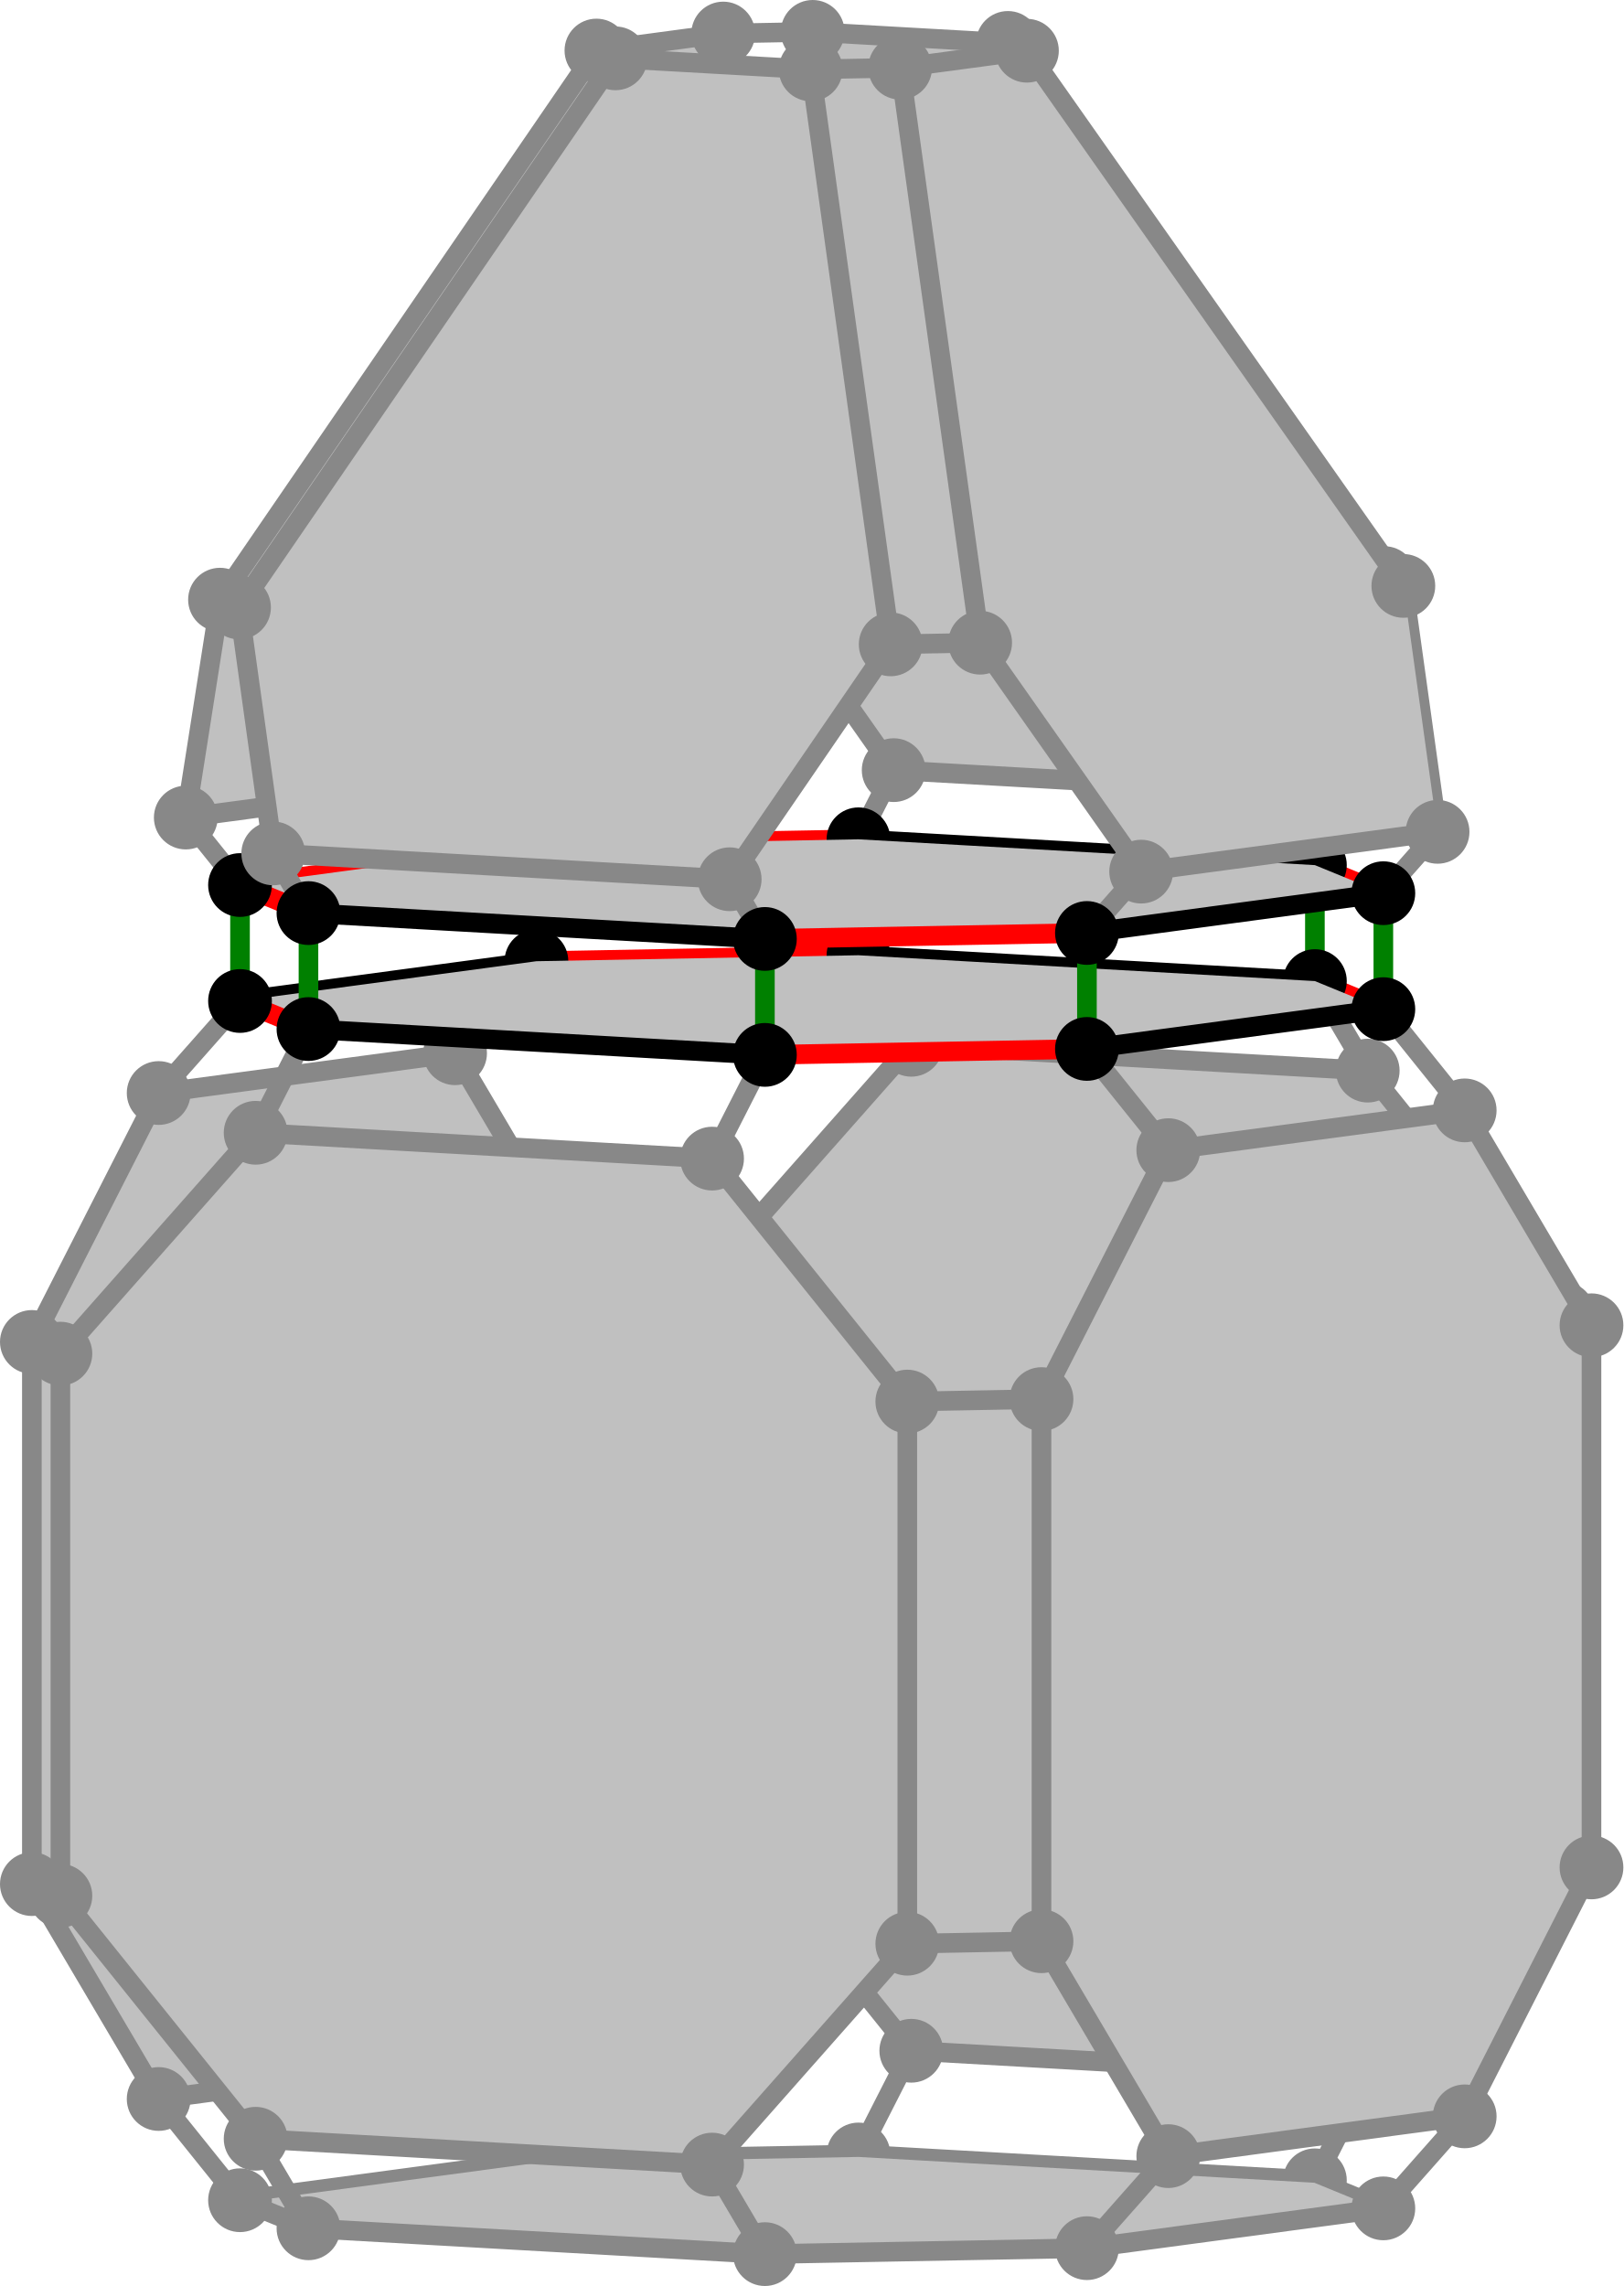
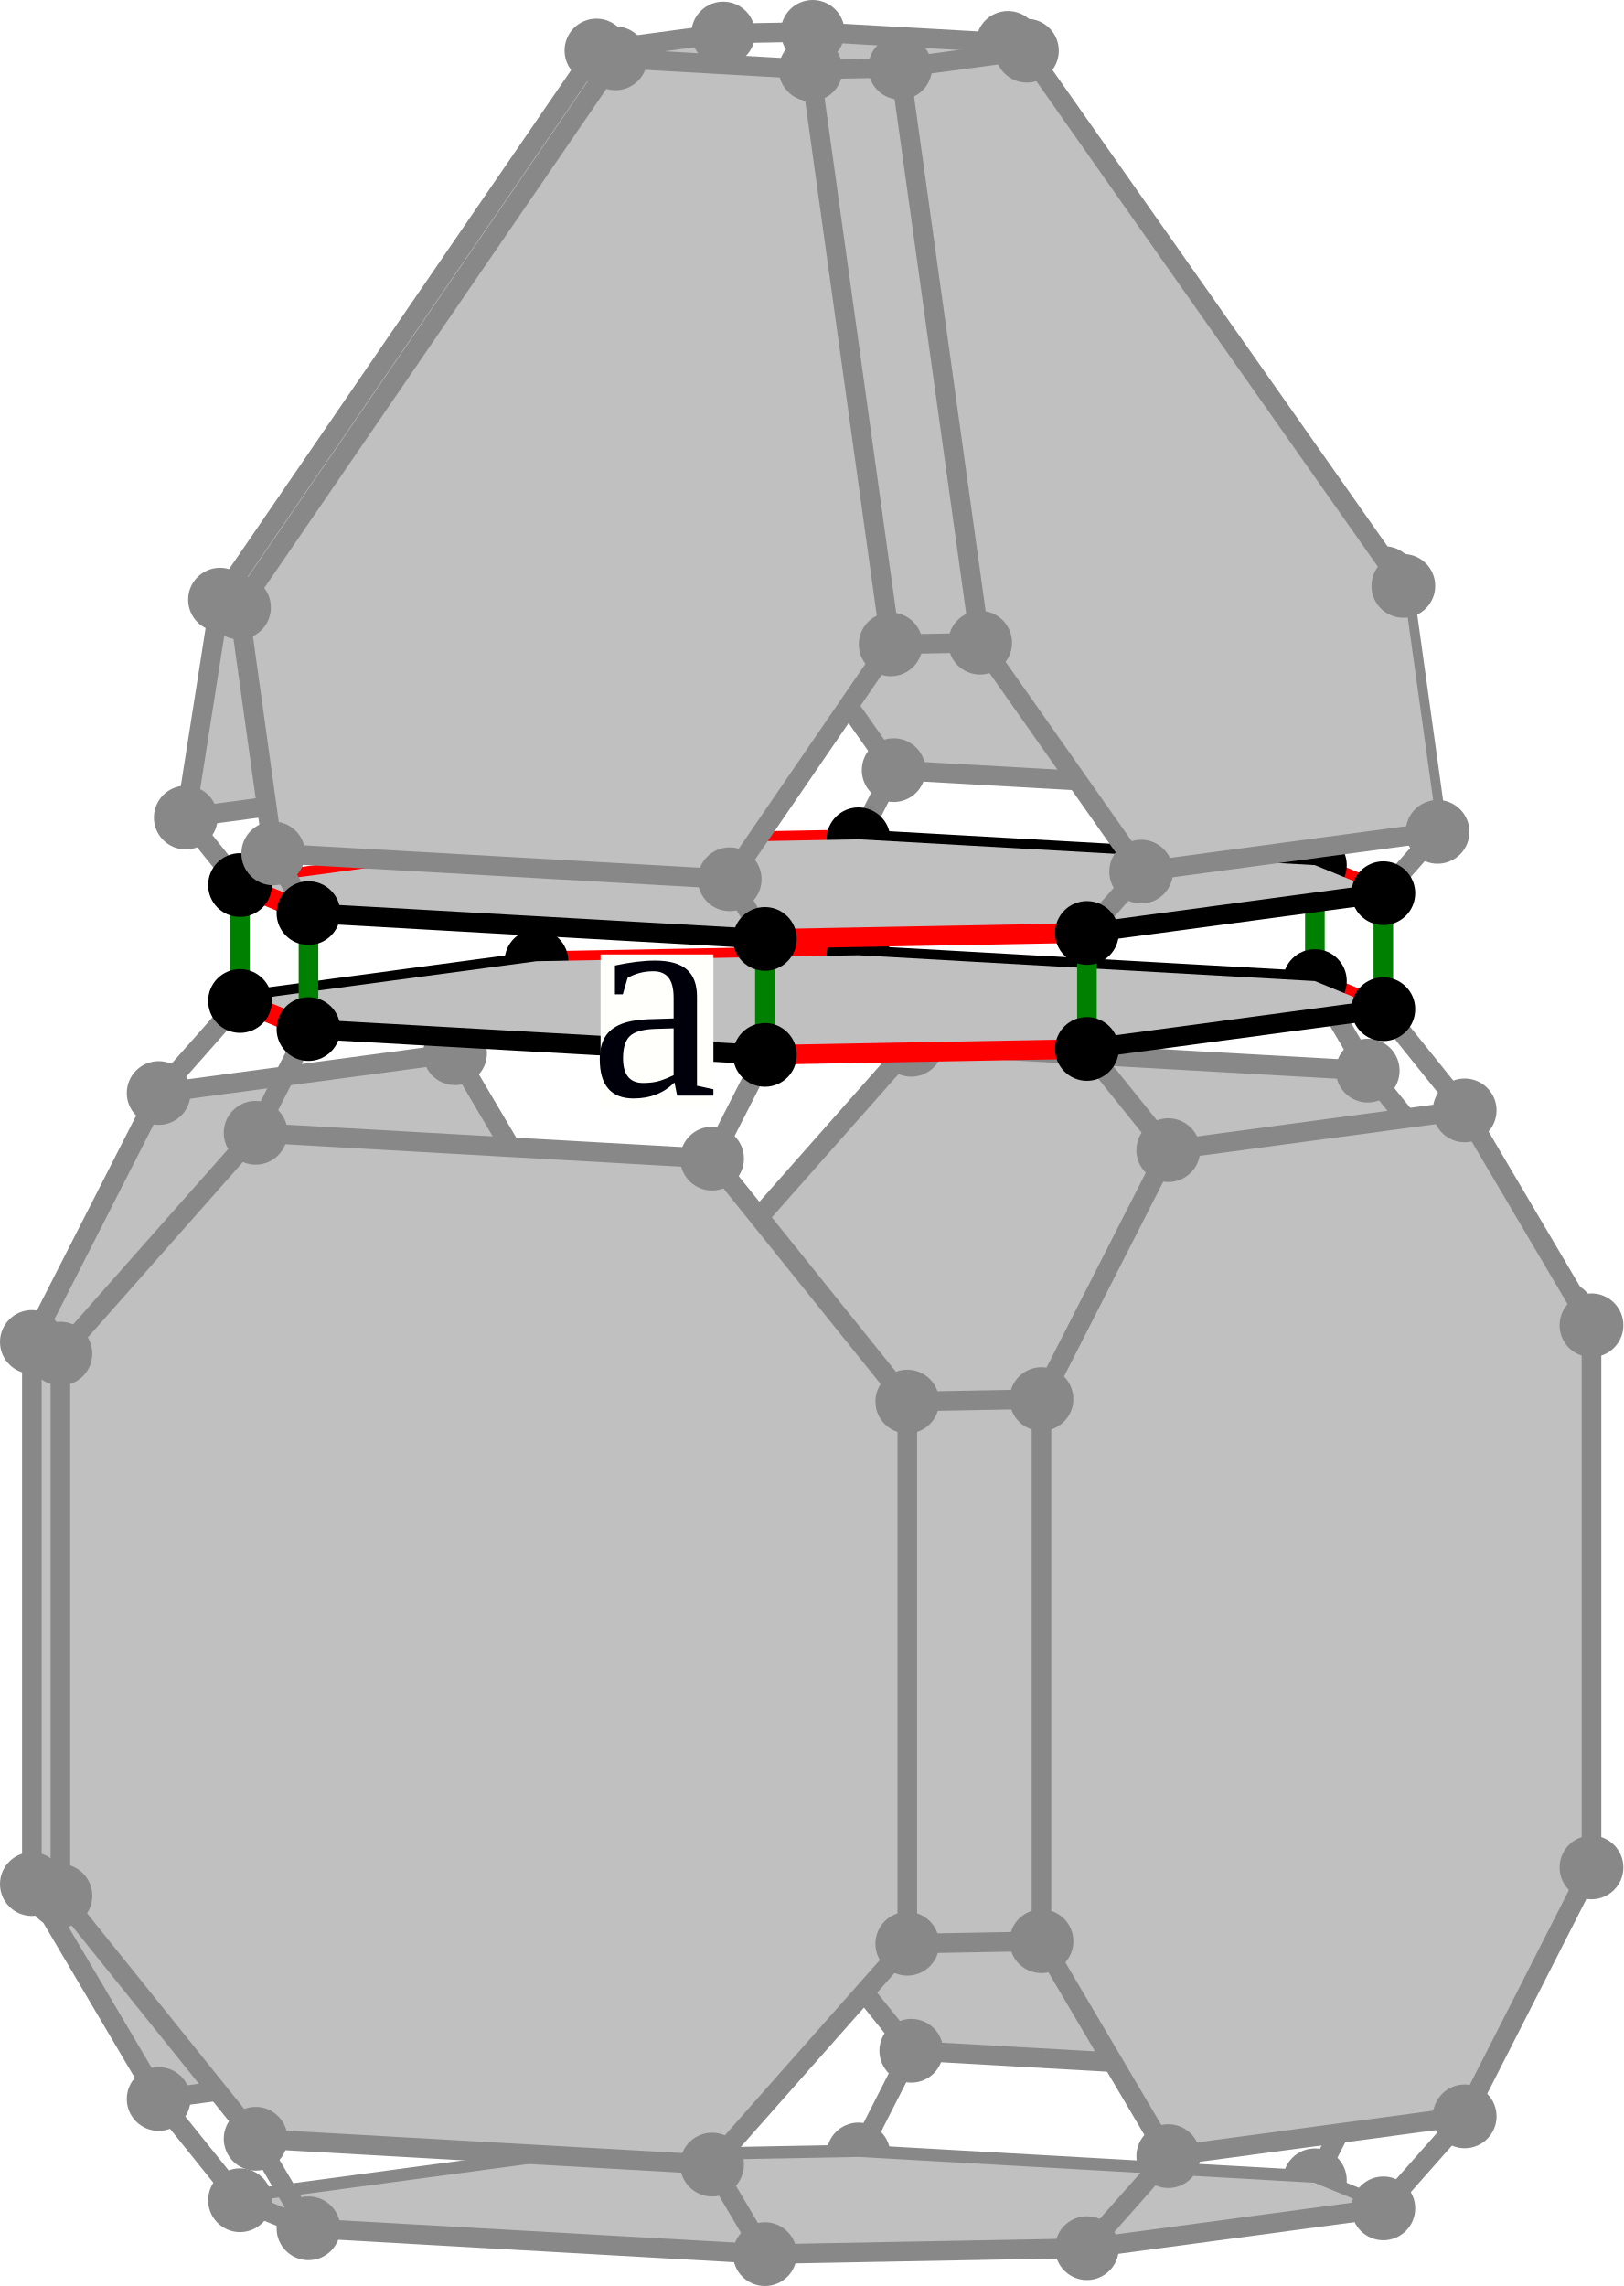
<svg xmlns="http://www.w3.org/2000/svg" width="331.037" height="466.17" version="1.1" id="svg8911">
  <defs id="defs8915" />
  <style id="style">
		.arc0 {
			fill:none;
			fill-rule:evenodd;
			stroke:black;
			stroke-width:4;
			stroke-linecap:round;
			stroke-linejoin:round;
			stroke-opacity:1;
		}
		.arc1 {
			fill:none;
			fill-rule:evenodd;
			stroke:red;
			stroke-width:4;
			stroke-linecap:round;
			stroke-linejoin:round;
			stroke-opacity:1;
		}
		.arc2 {
			fill:none;
			fill-rule:evenodd;
			stroke:blue;
			stroke-width:4;
			stroke-linecap:round;
			stroke-linejoin:round;
			stroke-opacity:1;
		}
		.arc3 {
			fill:none;
			fill-rule:evenodd;
			stroke:green;
			stroke-width:4;
			stroke-linecap:round;
			stroke-linejoin:round;
			stroke-opacity:1;
		}
		.topological-dart {
			fill:#000000;
			stroke:#000000;
			stroke-width:0;
			stroke-linecap:round;
			stroke-linejoin:round;
			stroke-dasharray:none;
			paint-order:markers fill stroke;
		}
	</style>
  <polygon points="678.813,278.647 771.888,283.915 811.702,333.461 811.702,444.018 771.888,489.057 678.813,483.789 638.999,434.243 638.999,323.686 " id="face_7_6_5_4_3_2_1_0" style="fill:#c0c0c0;stroke:none" opacity="1" transform="translate(-492.9815,-65.58991)" />
  <line class="arc1" id="link0_@1_1" x1="146.017" y1="368.653" x2="185.831" y2="418.199" style="stroke:#888888;stroke-opacity:1" />
  <line class="arc2" id="link0_@2_28" x1="146.017" y1="368.653" x2="118.655" y2="369.16" style="stroke:#888888;stroke-opacity:1" />
  <line class="arc0" id="link0_@0_7" x1="146.017" y1="368.653" x2="146.017" y2="258.096" style="stroke:#888888;stroke-opacity:1" />
  <circle id="dart0" cx="146.017" cy="368.653" r="6" stroke="#000000" fill="#000000" style="stroke:#888888;stroke-opacity:1" />
  <polygon points="585.781,280.371 525.337,288.483 499.481,339.245 499.481,449.802 525.337,493.624 585.781,485.512 611.636,434.75 611.636,324.193 " id="face_23_24_25_26_31_30_29_28" style="fill:#c0c0c0;stroke:none" opacity="1" transform="translate(-492.9815,-65.58991)" />
  <line class="arc1" id="link28_@1_29" x1="118.655" y1="369.16" x2="92.799" y2="419.922" />
  <line class="arc0" id="link28_@0_23" x1="118.655" y1="369.16" x2="118.655" y2="258.603" style="stroke:#888888;stroke-opacity:1" />
  <circle id="dart28" cx="118.655" cy="369.16" r="6" stroke="#000000" fill="#000000" style="stroke:#888888;stroke-opacity:1" />
  <line class="arc1" id="link7_@1_6" x1="146.017" y1="258.096" x2="185.831" y2="213.057" style="stroke:#888888;stroke-opacity:1" />
  <line class="arc2" id="link7_@2_23" x1="146.017" y1="258.096" x2="118.655" y2="258.603" style="stroke:#888888;stroke-opacity:1" />
  <circle id="dart7" cx="146.017" cy="258.096" r="6" stroke="#000000" fill="#000000" style="stroke:#888888;stroke-opacity:1" />
  <line class="arc1" id="link23_@1_24" x1="118.655" y1="258.603" x2="92.799" y2="214.781" style="stroke:#888888;stroke-opacity:1" />
  <circle id="dart23" cx="118.655" cy="258.603" r="6" stroke="#000000" fill="#000000" style="stroke:#888888;stroke-opacity:1" />
  <line class="arc2" id="link1_@2_33" x1="185.831" y1="418.199" x2="175.058" y2="439.35" style="stroke:#888888;stroke-opacity:1" />
  <line class="arc0" id="link1_@0_2" x1="185.831" y1="418.199" x2="278.907" y2="423.467" style="stroke:#888888;stroke-opacity:1" />
  <circle id="dart1" cx="185.831" cy="418.199" r="6" stroke="#000000" fill="#000000" style="stroke:#888888;stroke-opacity:1;fill:#888888;fill-opacity:1" />
  <line class="arc1" id="link33_@1_34" x1="175.058" y1="439.35" x2="109.389" y2="440.566" style="stroke:#888888;stroke-opacity:1" />
  <line class="arc0" id="link33_@0_38" x1="175.058" y1="439.35" x2="268.134" y2="444.618" style="stroke:#888888;stroke-opacity:1" />
  <circle id="dart33" cx="175.058" cy="439.35" r="6" stroke="#000000" fill="#000000" style="stroke:#888888;stroke-opacity:1;fill:#888888;fill-opacity:1" />
  <line class="arc2" id="link6_@2_18" x1="185.831" y1="213.057" x2="175.058" y2="194.798" style="stroke:#888888;stroke-opacity:1" />
  <line class="arc0" id="link6_@0_5" x1="185.831" y1="213.057" x2="278.907" y2="218.325" style="stroke:#888888;stroke-opacity:1" />
  <circle id="dart6" cx="185.831" cy="213.057" r="6" stroke="#000000" fill="#000000" style="stroke:#888888;stroke-opacity:1;fill:#888888;fill-opacity:1" />
  <line class="arc2" id="link29_@2_34" x1="92.799" y1="419.922" x2="109.389" y2="440.566" style="stroke:#888888;stroke-opacity:1" />
  <line class="arc0" id="link29_@0_30" x1="92.799" y1="419.922" x2="32.356" y2="428.035" style="stroke:#888888;stroke-opacity:1" />
  <circle id="dart29" cx="92.799" cy="419.922" r="6" stroke="#000000" fill="#000000" style="stroke:#888888;stroke-opacity:1" />
  <line class="arc0" id="link34_@0_35" x1="109.389" y1="440.566" x2="48.945" y2="448.679" style="stroke:#888888;stroke-opacity:1" />
  <circle id="dart34" cx="109.389" cy="440.566" r="6" stroke="#000000" fill="#000000" style="stroke:#888888;stroke-opacity:1" />
  <polygon points="775.277,183.479 698.517,74.343 658.703,72.09 642.387,175.957 675.222,222.641 768.297,227.909 " id="face_85_86_87_81_80_79" style="fill:#c0c0c0;stroke:none" opacity="1" transform="translate(-492.9815,-65.58991)" />
  <line class="arc1" id="link79_@1_80" x1="182.24" y1="157.051" x2="149.406" y2="110.367" style="stroke:#888888;stroke-opacity:1" />
  <line class="arc2" id="link79_@2_78" x1="182.24" y1="157.051" x2="175.058" y2="171.152" style="stroke:#888888;stroke-opacity:1" />
  <line class="arc0" id="link79_@0_85" x1="182.24" y1="157.051" x2="275.316" y2="162.319" style="stroke:#888888;stroke-opacity:1" />
  <circle id="dart79" cx="182.24" cy="157.051" r="6" stroke="#000000" fill="#000000" style="stroke:#888888;stroke-opacity:1;fill:#888888;fill-opacity:1" />
  <line class="arc1" id="link18_@1_19" x1="175.058" y1="194.798" x2="109.389" y2="196.015" style="stroke:#ff0000;stroke-opacity:1" />
  <line class="arc3" id="link18_@3_78" x1="175.058" y1="194.798" x2="175.058" y2="171.152" style="stroke:#888888;stroke-opacity:1" />
  <line class="arc0" id="link18_@0_13" x1="175.058" y1="194.798" x2="268.134" y2="200.066" />
  <circle id="dart18" cx="175.058" cy="194.798" r="6" stroke="#000000" fill="#000000" />
  <line class="arc2" id="link24_@2_19" x1="92.799" y1="214.781" x2="109.389" y2="196.015" style="stroke:#888888;stroke-opacity:1" />
  <line class="arc0" id="link24_@0_25" x1="92.799" y1="214.781" x2="32.356" y2="222.893" style="stroke:#888888;stroke-opacity:1" />
  <circle id="dart24" cx="92.799" cy="214.781" r="6" stroke="#000000" fill="#000000" style="stroke:#888888;stroke-opacity:1;fill:#888888;fill-opacity:1" />
  <line class="arc1" id="link78_@1_72" x1="175.058" y1="171.152" x2="109.389" y2="172.369" style="stroke:#ff0000;stroke-opacity:1" />
  <line class="arc0" id="link78_@0_84" x1="175.058" y1="171.152" x2="268.134" y2="176.42" style="stroke:#000000;stroke-opacity:1" />
  <circle id="dart78" cx="175.058" cy="171.152" r="6" stroke="#000000" fill="#000000" style="stroke:#000000;stroke-opacity:1;fill:#000000;fill-opacity:1" />
  <line class="arc2" id="link80_@2_74" x1="149.406" y1="110.367" x2="131.164" y2="110.705" style="stroke:#888888;stroke-opacity:1" />
  <line class="arc0" id="link80_@0_81" x1="149.406" y1="110.367" x2="165.721" y2="6.5" style="stroke:#888888;stroke-opacity:1" />
  <circle id="dart80" cx="149.406" cy="110.367" r="6" stroke="#000000" fill="#000000" style="stroke:#888888;stroke-opacity:1" />
  <polygon points="614.606,75.898 537.846,187.877 530.867,232.308 591.311,224.196 624.145,176.295 640.461,72.428 " id="face_75_69_68_67_73_74" style="fill:#c0c0c0;stroke:#888888;stroke-opacity:1" opacity="1" transform="translate(-492.9815,-65.58991)" />
  <line class="arc1" id="link74_@1_73" x1="131.164" y1="110.705" x2="98.329" y2="158.606" style="stroke:#888888;stroke-opacity:1" />
  <line class="arc0" id="link74_@0_75" x1="131.164" y1="110.705" x2="147.48" y2="6.838" style="stroke:#888888;stroke-opacity:1" />
  <circle id="dart74" cx="131.164" cy="110.705" r="6" stroke="#000000" fill="#000000" style="stroke:#888888;stroke-opacity:1" />
  <line class="arc2" id="link73_@2_72" x1="98.329" y1="158.606" x2="109.389" y2="172.369" style="stroke:#888888;stroke-opacity:1" />
  <line class="arc0" id="link73_@0_67" x1="98.329" y1="158.606" x2="37.885" y2="166.718" style="stroke:#888888;stroke-opacity:1" />
  <circle id="dart73" cx="98.329" cy="158.606" r="6" stroke="#000000" fill="#000000" style="stroke:#888888;stroke-opacity:1" />
  <line class="arc3" id="link19_@3_72" x1="109.389" y1="196.015" x2="109.389" y2="172.369" style="stroke:#888888;stroke-opacity:1" />
  <line class="arc0" id="link19_@0_20" x1="109.389" y1="196.015" x2="48.945" y2="204.127" />
  <circle id="dart19" cx="109.389" cy="196.015" r="6" stroke="#000000" fill="#000000" />
  <line class="arc0" id="link72_@0_66" x1="109.389" y1="172.369" x2="48.945" y2="180.481" style="stroke:#ff0000;stroke-opacity:1" />
  <circle id="dart72" cx="109.389" cy="172.369" r="6" stroke="#000000" fill="#000000" style="stroke:#888888;stroke-opacity:1" />
  <line class="arc1" id="link2_@1_3" x1="278.907" y1="423.467" x2="318.721" y2="378.428" />
  <line class="arc2" id="link2_@2_38" x1="278.907" y1="423.467" x2="268.134" y2="444.618" style="stroke:#888888;stroke-opacity:1" />
  <circle id="dart2" cx="278.907" cy="423.467" r="6" stroke="#000000" fill="#000000" style="stroke:#888888;stroke-opacity:1" />
  <line class="arc1" id="link38_@1_39" x1="268.134" y1="444.618" x2="282.092" y2="450.341" style="stroke:#888888;stroke-opacity:1" />
  <circle id="dart38" cx="268.134" cy="444.618" r="6" stroke="#000000" fill="#000000" style="stroke:#888888;stroke-opacity:1;fill:#888888;fill-opacity:1" />
  <polygon points="775.074,515.931 714.63,524.043 648.96,525.26 555.885,519.992 541.926,514.268 602.37,506.156 668.04,504.94 761.115,510.208 " id="face_38_39_40_41_36_35_34_33" style="fill:#c0c0c0;stroke:#888888;stroke-opacity:1" opacity="1" transform="translate(-492.9815,-65.58991)" />
  <line class="arc1" id="link5_@1_4" x1="278.907" y1="218.325" x2="318.721" y2="267.871" style="stroke:#888888;stroke-opacity:1" />
  <line class="arc2" id="link5_@2_13" x1="278.907" y1="218.325" x2="268.134" y2="200.066" style="stroke:#888888;stroke-opacity:1" />
  <circle id="dart5" cx="278.907" cy="218.325" r="6" stroke="#000000" fill="#000000" style="stroke:#888888;stroke-opacity:1;fill:#888888;fill-opacity:1" />
  <line class="arc1" id="link85_@1_86" x1="275.316" y1="162.319" x2="282.295" y2="117.889" style="stroke:#888888;stroke-opacity:1" />
  <line class="arc2" id="link85_@2_84" x1="275.316" y1="162.319" x2="268.134" y2="176.42" style="stroke:#888888;stroke-opacity:1" />
  <circle id="dart85" cx="275.316" cy="162.319" r="6" stroke="#000000" fill="#000000" style="stroke:#888888;stroke-opacity:1" />
  <line class="arc2" id="link3_@2_43" x1="318.721" y1="378.428" x2="324.537" y2="380.813" style="stroke:#888888;stroke-opacity:1" />
  <line class="arc0" id="link3_@0_4" x1="318.721" y1="378.428" x2="318.721" y2="267.871" style="stroke:#888888;stroke-opacity:1" />
  <circle id="dart3" cx="318.721" cy="378.428" r="6" stroke="#000000" fill="#000000" style="stroke:#888888;stroke-opacity:1" />
  <line class="arc1" id="link13_@1_14" x1="268.134" y1="200.066" x2="282.092" y2="205.79" />
  <line class="arc3" id="link13_@3_84" x1="268.134" y1="200.066" x2="268.134" y2="176.42" style="stroke:#008000;stroke-opacity:1" />
  <circle id="dart13" cx="268.134" cy="200.066" r="6" stroke="#000000" fill="#000000" />
  <line class="arc1" id="link84_@1_90" x1="268.134" y1="176.42" x2="282.092" y2="182.144" style="stroke:#ff0000;stroke-opacity:1" />
  <polygon points="775.074,271.38 714.63,279.492 648.96,280.708 555.885,275.44 541.926,269.717 602.37,261.605 668.04,260.388 761.115,265.656 " id="face_13_14_15_16_21_20_19_18" style="fill:#c0c0c0;stroke:none" opacity="1" transform="translate(-492.9815,-65.58991)" />
  <circle id="dart84" cx="268.134" cy="176.42" r="6" stroke="#000000" fill="#000000" style="stroke:#000000;stroke-opacity:1;fill:#000000;fill-opacity:1" />
  <line class="arc2" id="link4_@2_8" x1="318.721" y1="267.871" x2="324.537" y2="270.256" style="stroke:#888888;stroke-opacity:1" />
  <circle id="dart4" cx="318.721" cy="267.871" r="6" stroke="#000000" fill="#000000" style="stroke:#888888;stroke-opacity:1" />
  <line class="arc1" id="link30_@1_31" x1="32.356" y1="428.035" x2="6.5" y2="384.212" style="stroke:#888888;stroke-opacity:1" />
  <line class="arc2" id="link30_@2_35" x1="32.356" y1="428.035" x2="48.945" y2="448.679" style="stroke:#888888;stroke-opacity:1" />
  <circle id="dart30" cx="32.356" cy="428.035" r="6" stroke="#000000" fill="#000000" style="stroke:#888888;stroke-opacity:1;fill:#888888;fill-opacity:1" />
  <polygon points="791.663,292.023 731.219,300.135 705.363,350.898 705.363,461.455 731.219,505.277 791.663,497.165 817.518,446.403 817.518,335.846 " id="face_8_9_10_11_46_45_44_43" style="fill:#c0c0c0;stroke:none" opacity="1" transform="translate(-492.9815,-65.58991)" />
  <line class="arc1" id="link43_@1_44" x1="324.537" y1="380.813" x2="298.681" y2="431.575" style="stroke:#888888;stroke-opacity:1" />
  <line class="arc0" id="link43_@0_8" x1="324.537" y1="380.813" x2="324.537" y2="270.256" style="stroke:#888888;stroke-opacity:1" />
  <circle id="dart43" cx="324.537" cy="380.813" r="6" stroke="#000000" fill="#000000" style="stroke:#888888;stroke-opacity:1;fill:#888888;fill-opacity:1" />
  <line class="arc1" id="link35_@1_36" x1="48.945" y1="448.679" x2="62.903" y2="454.402" style="stroke:#888888;stroke-opacity:1" />
  <circle id="dart35" cx="48.945" cy="448.679" r="6" stroke="#000000" fill="#000000" style="stroke:#888888;stroke-opacity:1;fill:#888888;fill-opacity:1" />
  <line class="arc1" id="link81_@1_87" x1="165.721" y1="6.5" x2="205.535" y2="8.753" style="stroke:#888888;stroke-opacity:1" />
  <line class="arc2" id="link81_@2_75" x1="165.721" y1="6.5" x2="147.48" y2="6.838" style="stroke:#888888;stroke-opacity:1" />
  <circle id="dart81" cx="165.721" cy="6.5" r="6" stroke="#000000" fill="#000000" style="stroke:#888888;stroke-opacity:1;fill:#888888;fill-opacity:1" />
  <line class="arc2" id="link86_@2_92" x1="282.295" y1="117.889" x2="286.172" y2="119.479" style="stroke:#888888;stroke-opacity:1" />
  <circle id="dart87" cx="205.535" cy="8.753" r="6" stroke="#000000" fill="#000000" style="stroke:#888888;stroke-opacity:1;fill:#888888;fill-opacity:1" />
  <line class="arc0" id="link86_@0_87" x1="282.295" y1="117.889" x2="205.535" y2="8.753" style="stroke:#888888;stroke-opacity:1" />
  <circle id="dart86" cx="282.295" cy="117.889" r="6" stroke="#000000" fill="#000000" style="stroke:#888888;stroke-opacity:1;fill:#888888;fill-opacity:1" />
  <line class="arc1" id="link8_@1_9" x1="324.537" y1="270.256" x2="298.681" y2="226.434" style="stroke:#888888;stroke-opacity:1" />
  <circle id="dart8" cx="324.537" cy="270.256" r="6" stroke="#000000" fill="#000000" style="stroke:#888888;stroke-opacity:1;fill:#888888;fill-opacity:1" />
  <line class="arc1" id="link75_@1_69" x1="147.48" y1="6.838" x2="121.624" y2="10.308" style="stroke:#888888;stroke-opacity:1" />
  <circle id="dart75" cx="147.48" cy="6.838" r="6" stroke="#000000" fill="#000000" style="stroke:#888888;stroke-opacity:1;fill:#888888;fill-opacity:1" />
  <line class="arc1" id="link25_@1_26" x1="32.356" y1="222.893" x2="6.5" y2="273.655" style="stroke:#888888;stroke-opacity:1" />
  <line class="arc2" id="link25_@2_20" x1="32.356" y1="222.893" x2="48.945" y2="204.127" style="stroke:#888888;stroke-opacity:1" />
  <circle id="dart25" cx="32.356" cy="222.893" r="6" stroke="#000000" fill="#000000" style="stroke:#888888;stroke-opacity:1;fill:#888888;fill-opacity:1" />
  <line class="arc1" id="link67_@1_68" x1="37.885" y1="166.718" x2="44.865" y2="122.287" style="stroke:#888888;stroke-opacity:1" />
  <line class="arc2" id="link67_@2_66" x1="37.885" y1="166.718" x2="48.945" y2="180.481" style="stroke:#888888;stroke-opacity:1" />
  <circle id="dart67" cx="37.885" cy="166.718" r="6" stroke="#000000" fill="#000000" style="stroke:#888888;stroke-opacity:1;fill:#888888;fill-opacity:1" />
  <line class="arc2" id="link39_@2_44" x1="282.092" y1="450.341" x2="298.681" y2="431.575" style="stroke:#888888;stroke-opacity:1" />
  <line class="arc0" id="link39_@0_40" x1="282.092" y1="450.341" x2="221.648" y2="458.453" style="stroke:#888888;stroke-opacity:1" />
  <circle id="dart39" cx="282.092" cy="450.341" r="6" stroke="#000000" fill="#000000" style="stroke:#888888;stroke-opacity:1;fill:#888888;fill-opacity:1" />
  <line class="arc1" id="link20_@1_21" x1="48.945" y1="204.127" x2="62.903" y2="209.85" />
  <line class="arc3" id="link20_@3_66" x1="48.945" y1="204.127" x2="48.945" y2="180.481" style="stroke:#008000;stroke-opacity:1" />
  <circle id="dart20" cx="48.945" cy="204.127" r="6" stroke="#000000" fill="#000000" />
  <polygon points="775.074,247.733 714.63,255.846 648.96,257.062 555.885,251.794 541.926,246.071 602.37,237.958 668.04,236.742 761.115,242.01 " id="face_84_90_48_54_60_66_72_78" style="fill:#c0c0c0;stroke:none" opacity="1" transform="translate(-492.9815,-65.58991)" />
  <line class="arc1" id="link92_@1_91" x1="286.172" y1="119.479" x2="293.152" y2="169.633" style="stroke:#888888;stroke-opacity:1" />
  <polygon points="676.539,79.403 692.854,196.651 725.689,243.335 786.133,235.223 779.154,185.069 702.394,75.933 " id="face_93_51_50_49_91_92" style="fill:#c0c0c0;stroke:none" opacity="1" transform="translate(-492.9815,-65.58991)" />
  <line class="arc0" id="link92_@0_93" x1="286.172" y1="119.479" x2="209.413" y2="10.343" style="stroke:#888888;stroke-opacity:1" />
  <circle id="dart92" cx="286.172" cy="119.479" r="6" stroke="#000000" fill="#000000" style="stroke:#888888;stroke-opacity:1;fill:#888888;fill-opacity:1" />
  <line class="arc1" id="link66_@1_60" x1="48.945" y1="180.481" x2="62.903" y2="186.204" style="stroke:#ff0000;stroke-opacity:1" />
  <circle id="dart66" cx="48.945" cy="180.481" r="6" stroke="#000000" fill="#000000" style="stroke:#000000;stroke-opacity:1;fill:#000000;fill-opacity:1" />
  <line class="arc2" id="link87_@2_93" x1="205.535" y1="8.753" x2="209.413" y2="10.343" style="stroke:#888888;stroke-opacity:1" />
  <line class="arc0" id="link44_@0_45" x1="298.681" y1="431.575" x2="238.237" y2="439.687" style="stroke:#888888;stroke-opacity:1" />
  <circle id="dart44" cx="298.681" cy="431.575" r="6" stroke="#000000" fill="#000000" style="stroke:#888888;stroke-opacity:1;fill:#888888;fill-opacity:1" />
  <line class="arc2" id="link31_@2_32" x1="6.5" y1="384.212" x2="12.316" y2="386.597" style="stroke:#888888;stroke-opacity:1" />
  <line class="arc0" id="link31_@0_26" x1="6.5" y1="384.212" x2="6.5" y2="273.655" style="stroke:#888888;stroke-opacity:1" />
  <circle id="dart31" cx="6.5" cy="384.212" r="6" stroke="#000000" fill="#000000" style="stroke:#888888;stroke-opacity:1;fill:#888888;fill-opacity:1" />
  <line class="arc2" id="link14_@2_9" x1="282.092" y1="205.79" x2="298.681" y2="226.434" style="stroke:#888888;stroke-opacity:1" />
  <line class="arc3" id="link14_@3_90" x1="282.092" y1="205.79" x2="282.092" y2="182.144" style="stroke:#008000;stroke-opacity:1" />
  <line class="arc0" id="link14_@0_15" x1="282.092" y1="205.79" x2="221.648" y2="213.902" />
  <circle id="dart14" cx="282.092" cy="205.79" r="6" stroke="#000000" fill="#000000" />
  <line class="arc2" id="link90_@2_91" x1="282.092" y1="182.144" x2="293.152" y2="169.633" style="stroke:#888888;stroke-opacity:1" />
  <line class="arc0" id="link90_@0_48" x1="282.092" y1="182.144" x2="221.648" y2="190.256" style="stroke:#000000;stroke-opacity:1" />
  <circle id="dart90" cx="282.092" cy="182.144" r="6" stroke="#000000" fill="#000000" style="stroke:#000000;stroke-opacity:1;fill:#000000;fill-opacity:1" />
  <line class="arc2" id="link26_@2_27" x1="6.5" y1="273.655" x2="12.316" y2="276.04" style="stroke:#888888;stroke-opacity:1" />
  <circle id="dart26" cx="6.5" cy="273.655" r="6" stroke="#000000" fill="#000000" style="stroke:#888888;stroke-opacity:1;fill:#888888;fill-opacity:1" />
  <line class="arc2" id="link69_@2_63" x1="121.624" y1="10.308" x2="125.502" y2="11.898" style="stroke:#888888;stroke-opacity:1" />
  <line class="arc0" id="link69_@0_68" x1="121.624" y1="10.308" x2="44.865" y2="122.287" style="stroke:#888888;stroke-opacity:1" />
  <circle id="dart69" cx="121.624" cy="10.308" r="6" stroke="#000000" fill="#000000" style="stroke:#888888;stroke-opacity:1;fill:#888888;fill-opacity:1" />
  <line class="arc1" id="link93_@1_51" x1="209.413" y1="10.343" x2="183.557" y2="13.813" style="stroke:#888888;stroke-opacity:1" />
  <circle id="dart93" cx="209.413" cy="10.343" r="6" stroke="#000000" fill="#000000" style="stroke:#888888;stroke-opacity:1;fill:#888888;fill-opacity:1" />
  <line class="arc0" id="link9_@0_10" x1="298.681" y1="226.434" x2="238.237" y2="234.546" style="stroke:#888888;stroke-opacity:1" />
  <circle id="dart9" cx="298.681" cy="226.434" r="6" stroke="#000000" fill="#000000" style="stroke:#888888;stroke-opacity:1;fill:#888888;fill-opacity:1" />
  <line class="arc0" id="link91_@0_49" x1="293.152" y1="169.633" x2="232.708" y2="177.745" style="stroke:#888888;stroke-opacity:1" />
  <circle id="dart91" cx="293.152" cy="169.633" r="6" stroke="#000000" fill="#000000" style="stroke:#888888;stroke-opacity:1;fill:#888888;fill-opacity:1" />
  <line class="arc2" id="link68_@2_62" x1="44.865" y1="122.287" x2="48.742" y2="123.877" style="stroke:#888888;stroke-opacity:1" />
  <circle id="dart68" cx="44.865" cy="122.287" r="6" stroke="#000000" fill="#000000" style="stroke:#888888;stroke-opacity:1;fill:#888888;fill-opacity:1" />
  <polygon points="545.112,296.591 638.187,301.859 678.001,351.405 678.001,461.962 638.187,507.001 545.112,501.733 505.298,452.187 505.298,341.63 " id="face_27_22_17_12_47_42_37_32" style="fill:#c0c0c0;stroke:none" opacity="1" transform="translate(-492.9815,-65.58991)" />
  <line class="arc1" id="link32_@1_37" x1="12.316" y1="386.597" x2="52.13" y2="436.143" style="stroke:#888888;stroke-opacity:1" />
  <line class="arc0" id="link32_@0_27" x1="12.316" y1="386.597" x2="12.316" y2="276.04" style="stroke:#888888;stroke-opacity:1" />
  <circle id="dart32" cx="12.316" cy="386.597" r="6" stroke="#000000" fill="#000000" style="stroke:#888888;stroke-opacity:1;fill:#888888;fill-opacity:1" />
  <line class="arc2" id="link36_@2_37" x1="62.903" y1="454.402" x2="52.13" y2="436.143" style="stroke:#888888;stroke-opacity:1" />
  <line class="arc0" id="link36_@0_41" x1="62.903" y1="454.402" x2="155.979" y2="459.67" style="stroke:#888888;stroke-opacity:1" />
  <circle id="dart36" cx="62.903" cy="454.402" r="6" stroke="#000000" fill="#000000" style="stroke:#888888;stroke-opacity:1;fill:#888888;fill-opacity:1" />
  <polygon points="548.703,239.621 641.778,244.889 674.613,196.989 658.297,79.741 618.483,77.488 541.723,189.467 " id="face_62_61_55_56_57_63" style="fill:#c0c0c0;stroke:none" opacity="1" transform="translate(-492.9815,-65.58991)" />
  <line class="arc1" id="link63_@1_57" x1="125.502" y1="11.898" x2="165.316" y2="14.151" style="stroke:#888888;stroke-opacity:1" />
  <line class="arc0" id="link63_@0_62" x1="125.502" y1="11.898" x2="48.742" y2="123.877" style="stroke:#888888;stroke-opacity:1" />
  <circle id="dart63" cx="125.502" cy="11.898" r="6" stroke="#000000" fill="#000000" style="stroke:#888888;stroke-opacity:1;fill:#888888;fill-opacity:1" />
  <line class="arc1" id="link27_@1_22" x1="12.316" y1="276.04" x2="52.13" y2="231.001" style="stroke:#888888;stroke-opacity:1" />
  <circle id="dart27" cx="12.316" cy="276.04" r="6" stroke="#000000" fill="#000000" style="stroke:#888888;stroke-opacity:1;fill:#888888;fill-opacity:1" />
  <line class="arc1" id="link62_@1_61" x1="48.742" y1="123.877" x2="55.721" y2="174.031" style="stroke:#888888;stroke-opacity:1" />
  <circle id="dart62" cx="48.742" cy="123.877" r="6" stroke="#000000" fill="#000000" style="stroke:#888888;stroke-opacity:1;fill:#888888;fill-opacity:1" />
  <line class="arc0" id="link37_@0_42" x1="52.13" y1="436.143" x2="145.206" y2="441.411" style="stroke:#888888;stroke-opacity:1" />
  <circle id="dart37" cx="52.13" cy="436.143" r="6" stroke="#000000" fill="#000000" style="stroke:#888888;stroke-opacity:1;fill:#888888;fill-opacity:1" />
  <line class="arc2" id="link21_@2_22" x1="62.903" y1="209.85" x2="52.13" y2="231.001" style="stroke:#888888;stroke-opacity:1" />
  <line class="arc3" id="link21_@3_60" x1="62.903" y1="209.85" x2="62.903" y2="186.204" style="stroke:#008000;stroke-opacity:1" />
  <line class="arc0" id="link21_@0_16" x1="62.903" y1="209.85" x2="155.979" y2="215.118" />
  <circle id="dart21" cx="62.903" cy="209.85" r="6" stroke="#000000" fill="#000000" style="stroke:#000000;stroke-opacity:1" />
  <line class="arc2" id="link51_@2_57" x1="183.557" y1="13.813" x2="165.316" y2="14.151" style="stroke:#888888;stroke-opacity:1" />
  <line class="arc0" id="link51_@0_50" x1="183.557" y1="13.813" x2="199.873" y2="131.061" style="stroke:#888888;stroke-opacity:1" />
  <circle id="dart51" cx="183.557" cy="13.813" r="6" stroke="#000000" fill="#000000" style="stroke:#888888;stroke-opacity:1;fill:#888888;fill-opacity:1" />
  <line class="arc2" id="link60_@2_61" x1="62.903" y1="186.204" x2="55.721" y2="174.031" style="stroke:#888888;stroke-opacity:1" />
  <line class="arc0" id="link60_@0_54" x1="62.903" y1="186.204" x2="155.979" y2="191.472" style="stroke:#000000;stroke-opacity:1" />
  <circle id="dart60" cx="62.903" cy="186.204" r="6" stroke="#000000" fill="#000000" style="stroke:#000000;stroke-opacity:1;fill:#000000;fill-opacity:1" />
  <line class="arc0" id="link57_@0_56" x1="165.316" y1="14.151" x2="181.631" y2="131.399" style="stroke:#888888;stroke-opacity:1" />
  <circle id="dart57" cx="165.316" cy="14.151" r="6" stroke="#000000" fill="#000000" style="stroke:#888888;stroke-opacity:1;fill:#888888;fill-opacity:1" />
  <line class="arc0" id="link61_@0_55" x1="55.721" y1="174.031" x2="148.797" y2="179.299" style="stroke:#888888;stroke-opacity:1" />
  <circle id="dart61" cx="55.721" cy="174.031" r="6" stroke="#000000" fill="#000000" style="stroke:#888888;stroke-opacity:1;fill:#888888;fill-opacity:1" />
  <line class="arc0" id="link22_@0_17" x1="52.13" y1="231.001" x2="145.206" y2="236.269" style="stroke:#888888;stroke-opacity:1" />
  <circle id="dart22" cx="52.13" cy="231.001" r="6" stroke="#000000" fill="#000000" style="stroke:#888888;stroke-opacity:1;fill:#888888;fill-opacity:1" />
  <line class="arc1" id="link40_@1_41" x1="221.648" y1="458.453" x2="155.979" y2="459.67" style="stroke:#888888;stroke-opacity:1" />
  <line class="arc2" id="link40_@2_45" x1="221.648" y1="458.453" x2="238.237" y2="439.687" style="stroke:#888888;stroke-opacity:1" />
  <circle id="dart40" cx="221.648" cy="458.453" r="6" stroke="#000000" fill="#000000" style="stroke:#888888;stroke-opacity:1;fill:#888888;fill-opacity:1" />
  <line class="arc1" id="link45_@1_46" x1="238.237" y1="439.687" x2="212.382" y2="395.865" style="stroke:#888888;stroke-opacity:1" />
  <circle id="dart45" cx="238.237" cy="439.687" r="6" stroke="#000000" fill="#000000" style="stroke:#888888;stroke-opacity:1;fill:#888888;fill-opacity:1" />
  <line class="arc2" id="link41_@2_42" x1="155.979" y1="459.67" x2="145.206" y2="441.411" style="stroke:#888888;stroke-opacity:1" />
  <circle id="dart41" cx="155.979" cy="459.67" r="6" stroke="#000000" fill="#000000" style="stroke:#888888;stroke-opacity:1;fill:#888888;fill-opacity:1" />
  <line class="arc1" id="link15_@1_16" x1="221.648" y1="213.902" x2="155.979" y2="215.118" />
  <line class="arc2" id="link15_@2_10" x1="221.648" y1="213.902" x2="238.237" y2="234.546" style="stroke:#888888;stroke-opacity:1" />
  <line class="arc3" id="link15_@3_48" x1="221.648" y1="213.902" x2="221.648" y2="190.256" style="stroke:#008000;stroke-opacity:1" />
  <circle id="dart15" cx="221.648" cy="213.902" r="6" stroke="#000000" fill="#000000" />
  <line class="arc1" id="link48_@1_54" x1="221.648" y1="190.256" x2="155.979" y2="191.472" style="stroke:#ff0000;stroke-opacity:1" />
  <line class="arc2" id="link48_@2_49" x1="221.648" y1="190.256" x2="232.708" y2="177.745" style="stroke:#888888;stroke-opacity:1" />
  <circle id="dart48" cx="221.648" cy="190.256" r="6" stroke="#000000" fill="#000000" style="stroke:#000000;stroke-opacity:1;fill:#000000;fill-opacity:1" />
  <line class="arc1" id="link10_@1_11" x1="238.237" y1="234.546" x2="212.382" y2="285.308" style="stroke:#888888;stroke-opacity:1" />
  <circle id="dart10" cx="238.237" cy="234.546" r="6" stroke="#000000" fill="#000000" style="stroke:#888888;stroke-opacity:1;fill:#888888;fill-opacity:1" />
  <line class="arc1" id="link49_@1_50" x1="232.708" y1="177.745" x2="199.873" y2="131.061" style="stroke:#888888;stroke-opacity:1" />
  <circle id="dart49" cx="232.708" cy="177.745" r="6" stroke="#000000" fill="#000000" style="stroke:#888888;stroke-opacity:1;fill:#888888;fill-opacity:1" />
  <line class="arc1" id="link42_@1_47" x1="145.206" y1="441.411" x2="185.02" y2="396.372" style="stroke:#888888;stroke-opacity:1" />
  <circle id="dart42" cx="145.206" cy="441.411" r="6" stroke="#000000" fill="#000000" style="stroke:#888888;stroke-opacity:1;fill:#888888;fill-opacity:1" />
  <line class="arc2" id="link16_@2_17" x1="155.979" y1="215.118" x2="145.206" y2="236.269" style="stroke:#888888;stroke-opacity:1" />
  <line class="arc3" id="link16_@3_54" x1="155.979" y1="215.118" x2="155.979" y2="191.472" style="stroke:#008000;stroke-opacity:1" />
  <circle id="dart16" cx="155.979" cy="215.118" r="6" stroke="#000000" fill="#000000" />
  <line class="arc2" id="link54_@2_55" x1="155.979" y1="191.472" x2="148.797" y2="179.299" style="stroke:#888888;stroke-opacity:1" />
  <circle id="dart54" cx="155.979" cy="191.472" r="6" stroke="#000000" fill="#000000" style="stroke:#000000;stroke-opacity:1;fill:#000000;fill-opacity:1" />
  <line class="arc2" id="link50_@2_56" x1="199.873" y1="131.061" x2="181.631" y2="131.399" style="stroke:#888888;stroke-opacity:1" />
  <circle id="dart50" cx="199.873" cy="131.061" r="6" stroke="#000000" fill="#000000" style="stroke:#888888;stroke-opacity:1;fill:#888888;fill-opacity:1" />
  <line class="arc1" id="link56_@1_55" x1="181.631" y1="131.399" x2="148.797" y2="179.299" style="stroke:#888888;stroke-opacity:1" />
  <circle id="dart56" cx="181.631" cy="131.399" r="6" stroke="#000000" fill="#000000" style="stroke:#888888;stroke-opacity:1;fill:#888888;fill-opacity:1" />
  <line class="arc1" id="link17_@1_12" x1="145.206" y1="236.269" x2="185.02" y2="285.815" style="stroke:#888888;stroke-opacity:1" />
  <circle id="dart17" cx="145.206" cy="236.269" r="6" stroke="#000000" fill="#000000" style="stroke:#888888;stroke-opacity:1;fill:#888888;fill-opacity:1" />
  <circle id="dart55" cx="148.797" cy="179.299" r="6" stroke="#000000" fill="#000000" style="stroke:#888888;stroke-opacity:1;fill:#888888;fill-opacity:1" />
  <line class="arc2" id="link46_@2_47" x1="212.382" y1="395.865" x2="185.02" y2="396.372" style="stroke:#888888;stroke-opacity:1" />
  <line class="arc0" id="link46_@0_11" x1="212.382" y1="395.865" x2="212.382" y2="285.308" style="stroke:#888888;stroke-opacity:1" />
  <circle id="dart46" cx="212.382" cy="395.865" r="6" stroke="#000000" fill="#000000" style="stroke:#888888;stroke-opacity:1;fill:#888888;fill-opacity:1" />
  <line class="arc0" id="link47_@0_12" x1="185.02" y1="396.372" x2="185.02" y2="285.815" style="stroke:#888888;stroke-opacity:1" />
  <circle id="dart47" cx="185.02" cy="396.372" r="6" stroke="#000000" fill="#000000" style="stroke:#888888;stroke-opacity:1;fill:#888888;fill-opacity:1" />
  <line class="arc2" id="link11_@2_12" x1="212.382" y1="285.308" x2="185.02" y2="285.815" style="stroke:#888888;stroke-opacity:1" />
  <circle id="dart11" cx="212.382" cy="285.308" r="6" stroke="#000000" fill="#000000" style="stroke:#888888;stroke-opacity:1;fill:#888888;fill-opacity:1" />
  <circle id="dart12" cx="185.02" cy="285.815" r="6" stroke="#000000" fill="#000000" style="stroke:#888888;stroke-opacity:1;fill:#888888;fill-opacity:1" />
+   <g id="g6387" transform="translate(-151.6507,700.1163)">
+     <rect style="fill:#fffffc;fill-opacity:1;stroke:none;stroke-width:3.774;stroke-linecap:round;stroke-linejoin:round;stop-color:#000000" id="rect71319" width="23.01" height="30.985" x="274.12" y="-505.483" />
+     <text xml:space="preserve" style="font-style:normal;font-variant:normal;font-weight:normal;font-stretch:normal;font-size:58.667px;font-family:'Liberation Serif';-inkscape-font-specification:'Liberation Serif, Normal';font-variant-ligatures:normal;font-variant-caps:normal;font-variant-numeric:normal;font-variant-east-asian:normal;fill:#00000b;fill-opacity:1;stroke:none;stroke-width:3.78;stroke-linecap:round;stroke-linejoin:round;stop-color:#000000" x="271.892" y="-476.695" id="text74290">
+       <tspan id="tspan74288" x="271.892" y="-476.695">a</tspan>
+     </text>
+   </g>
</svg>
